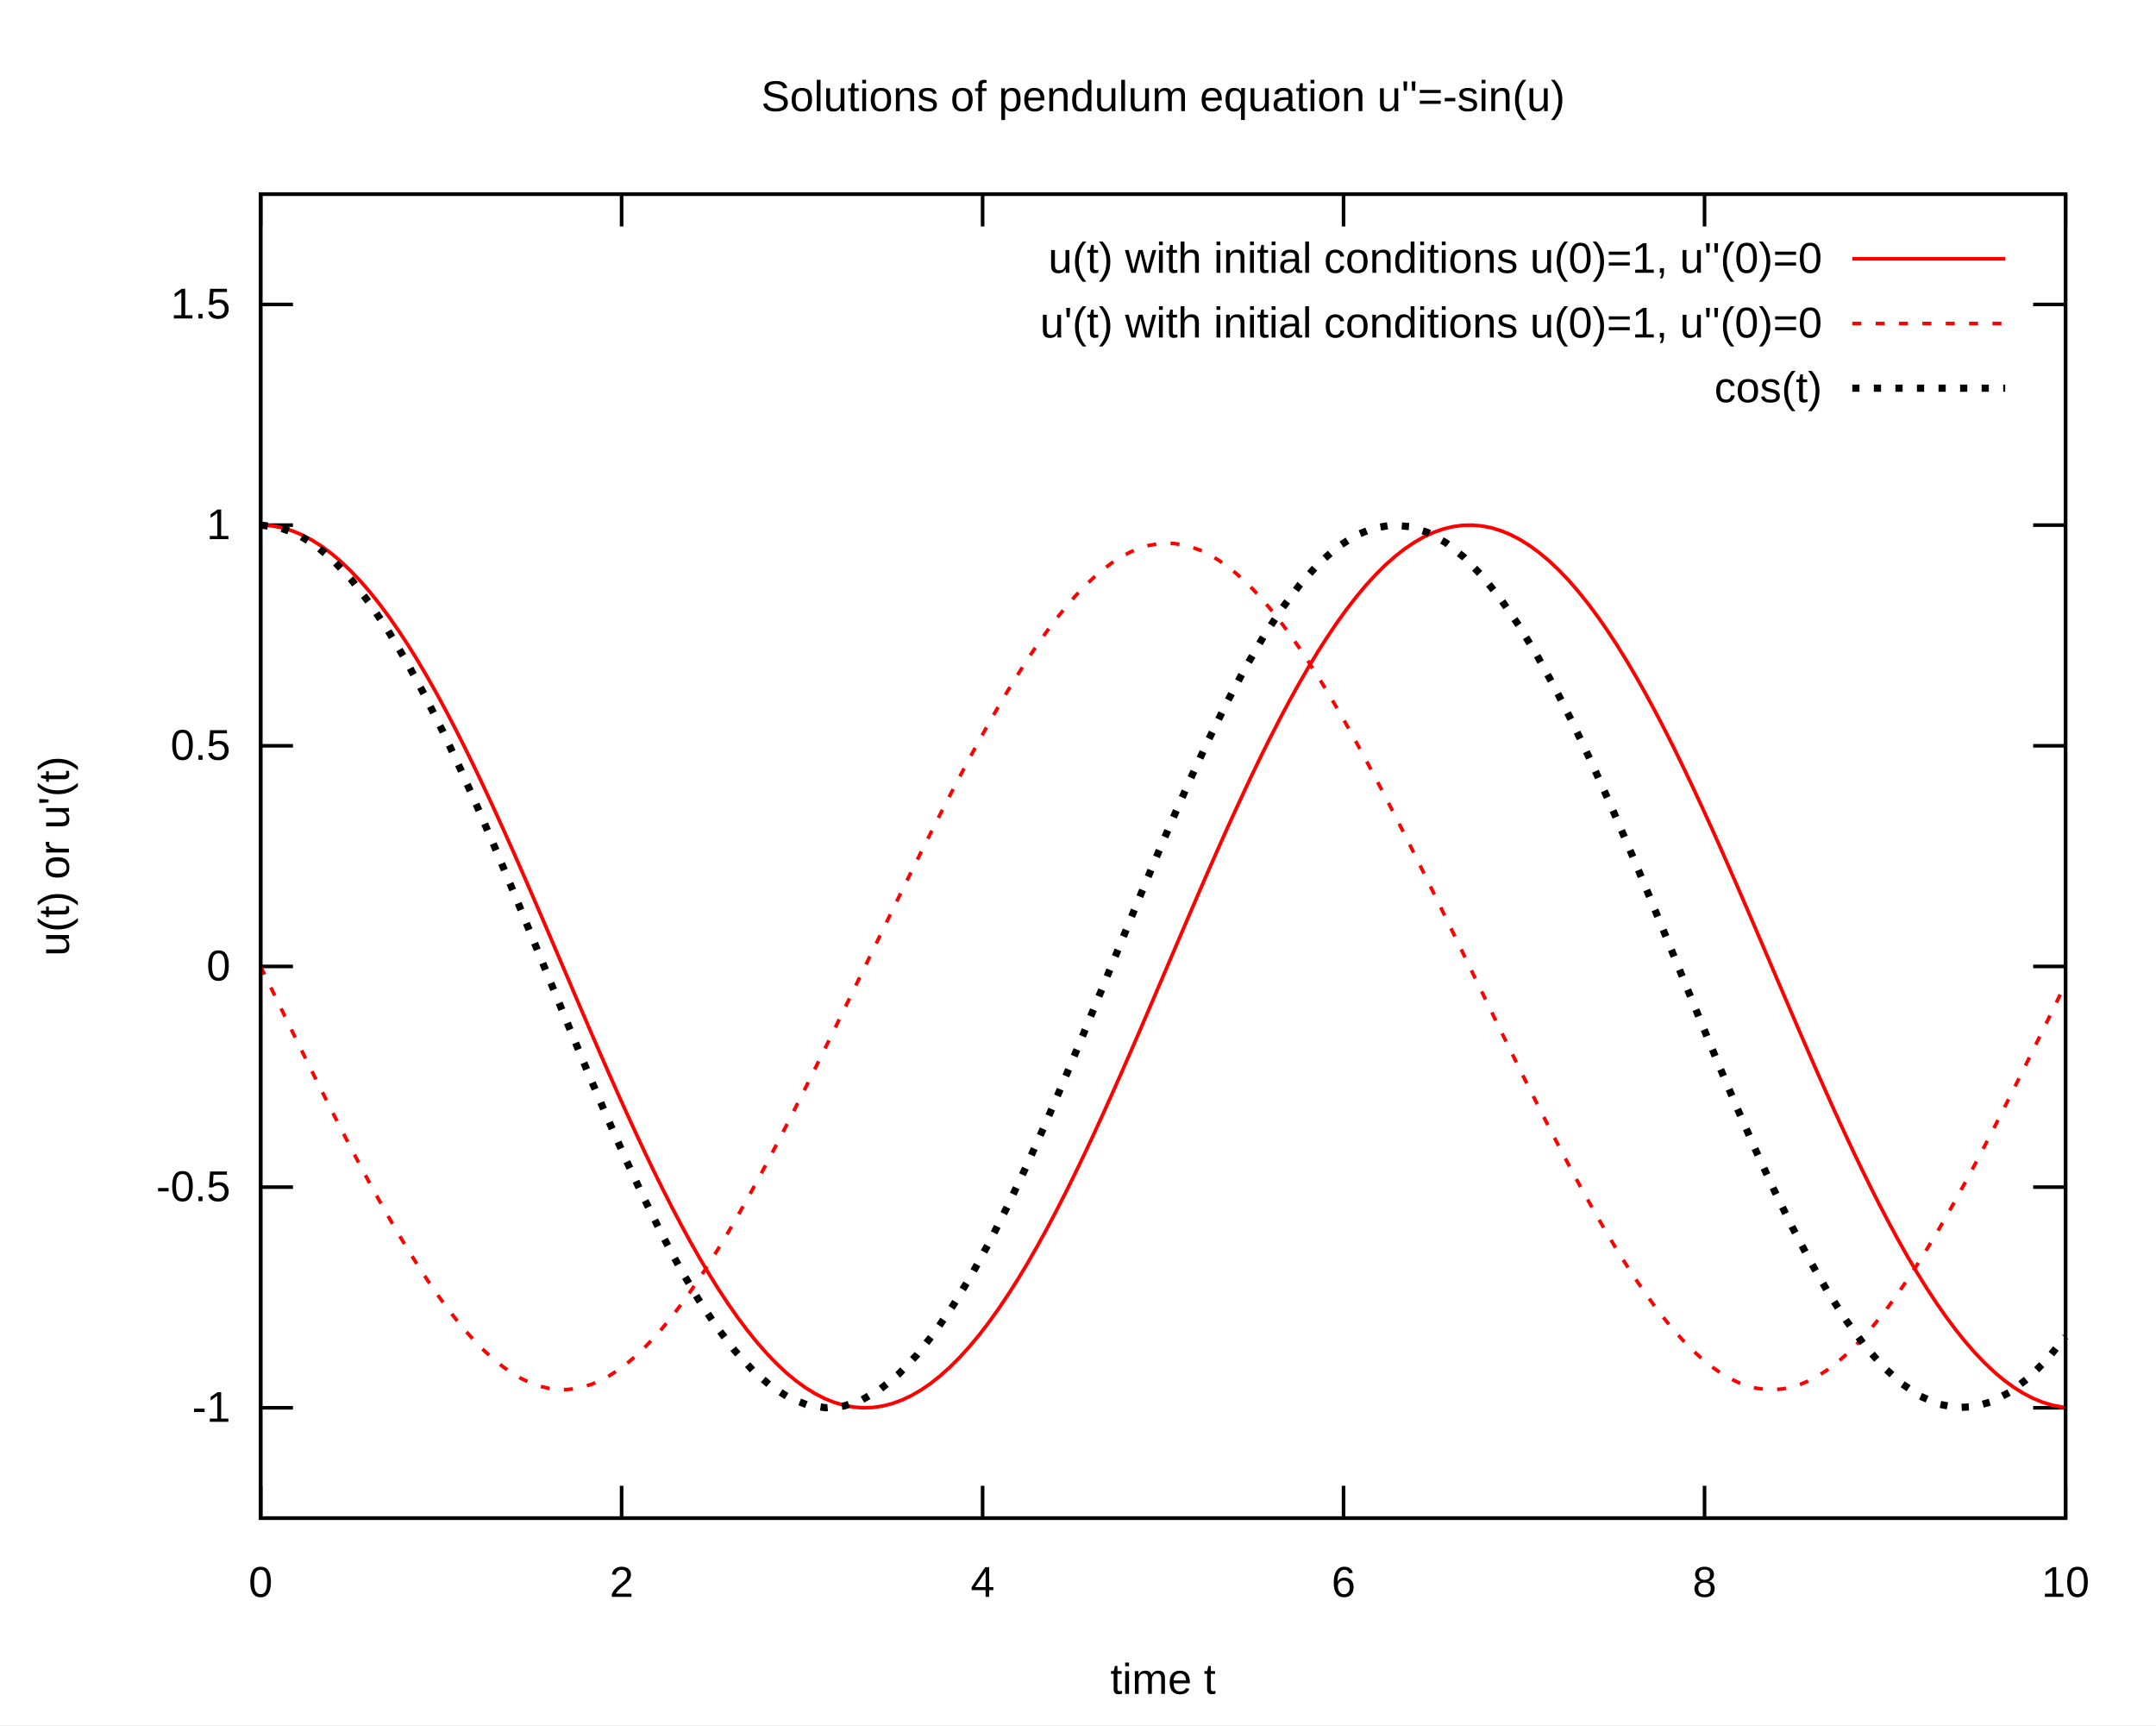
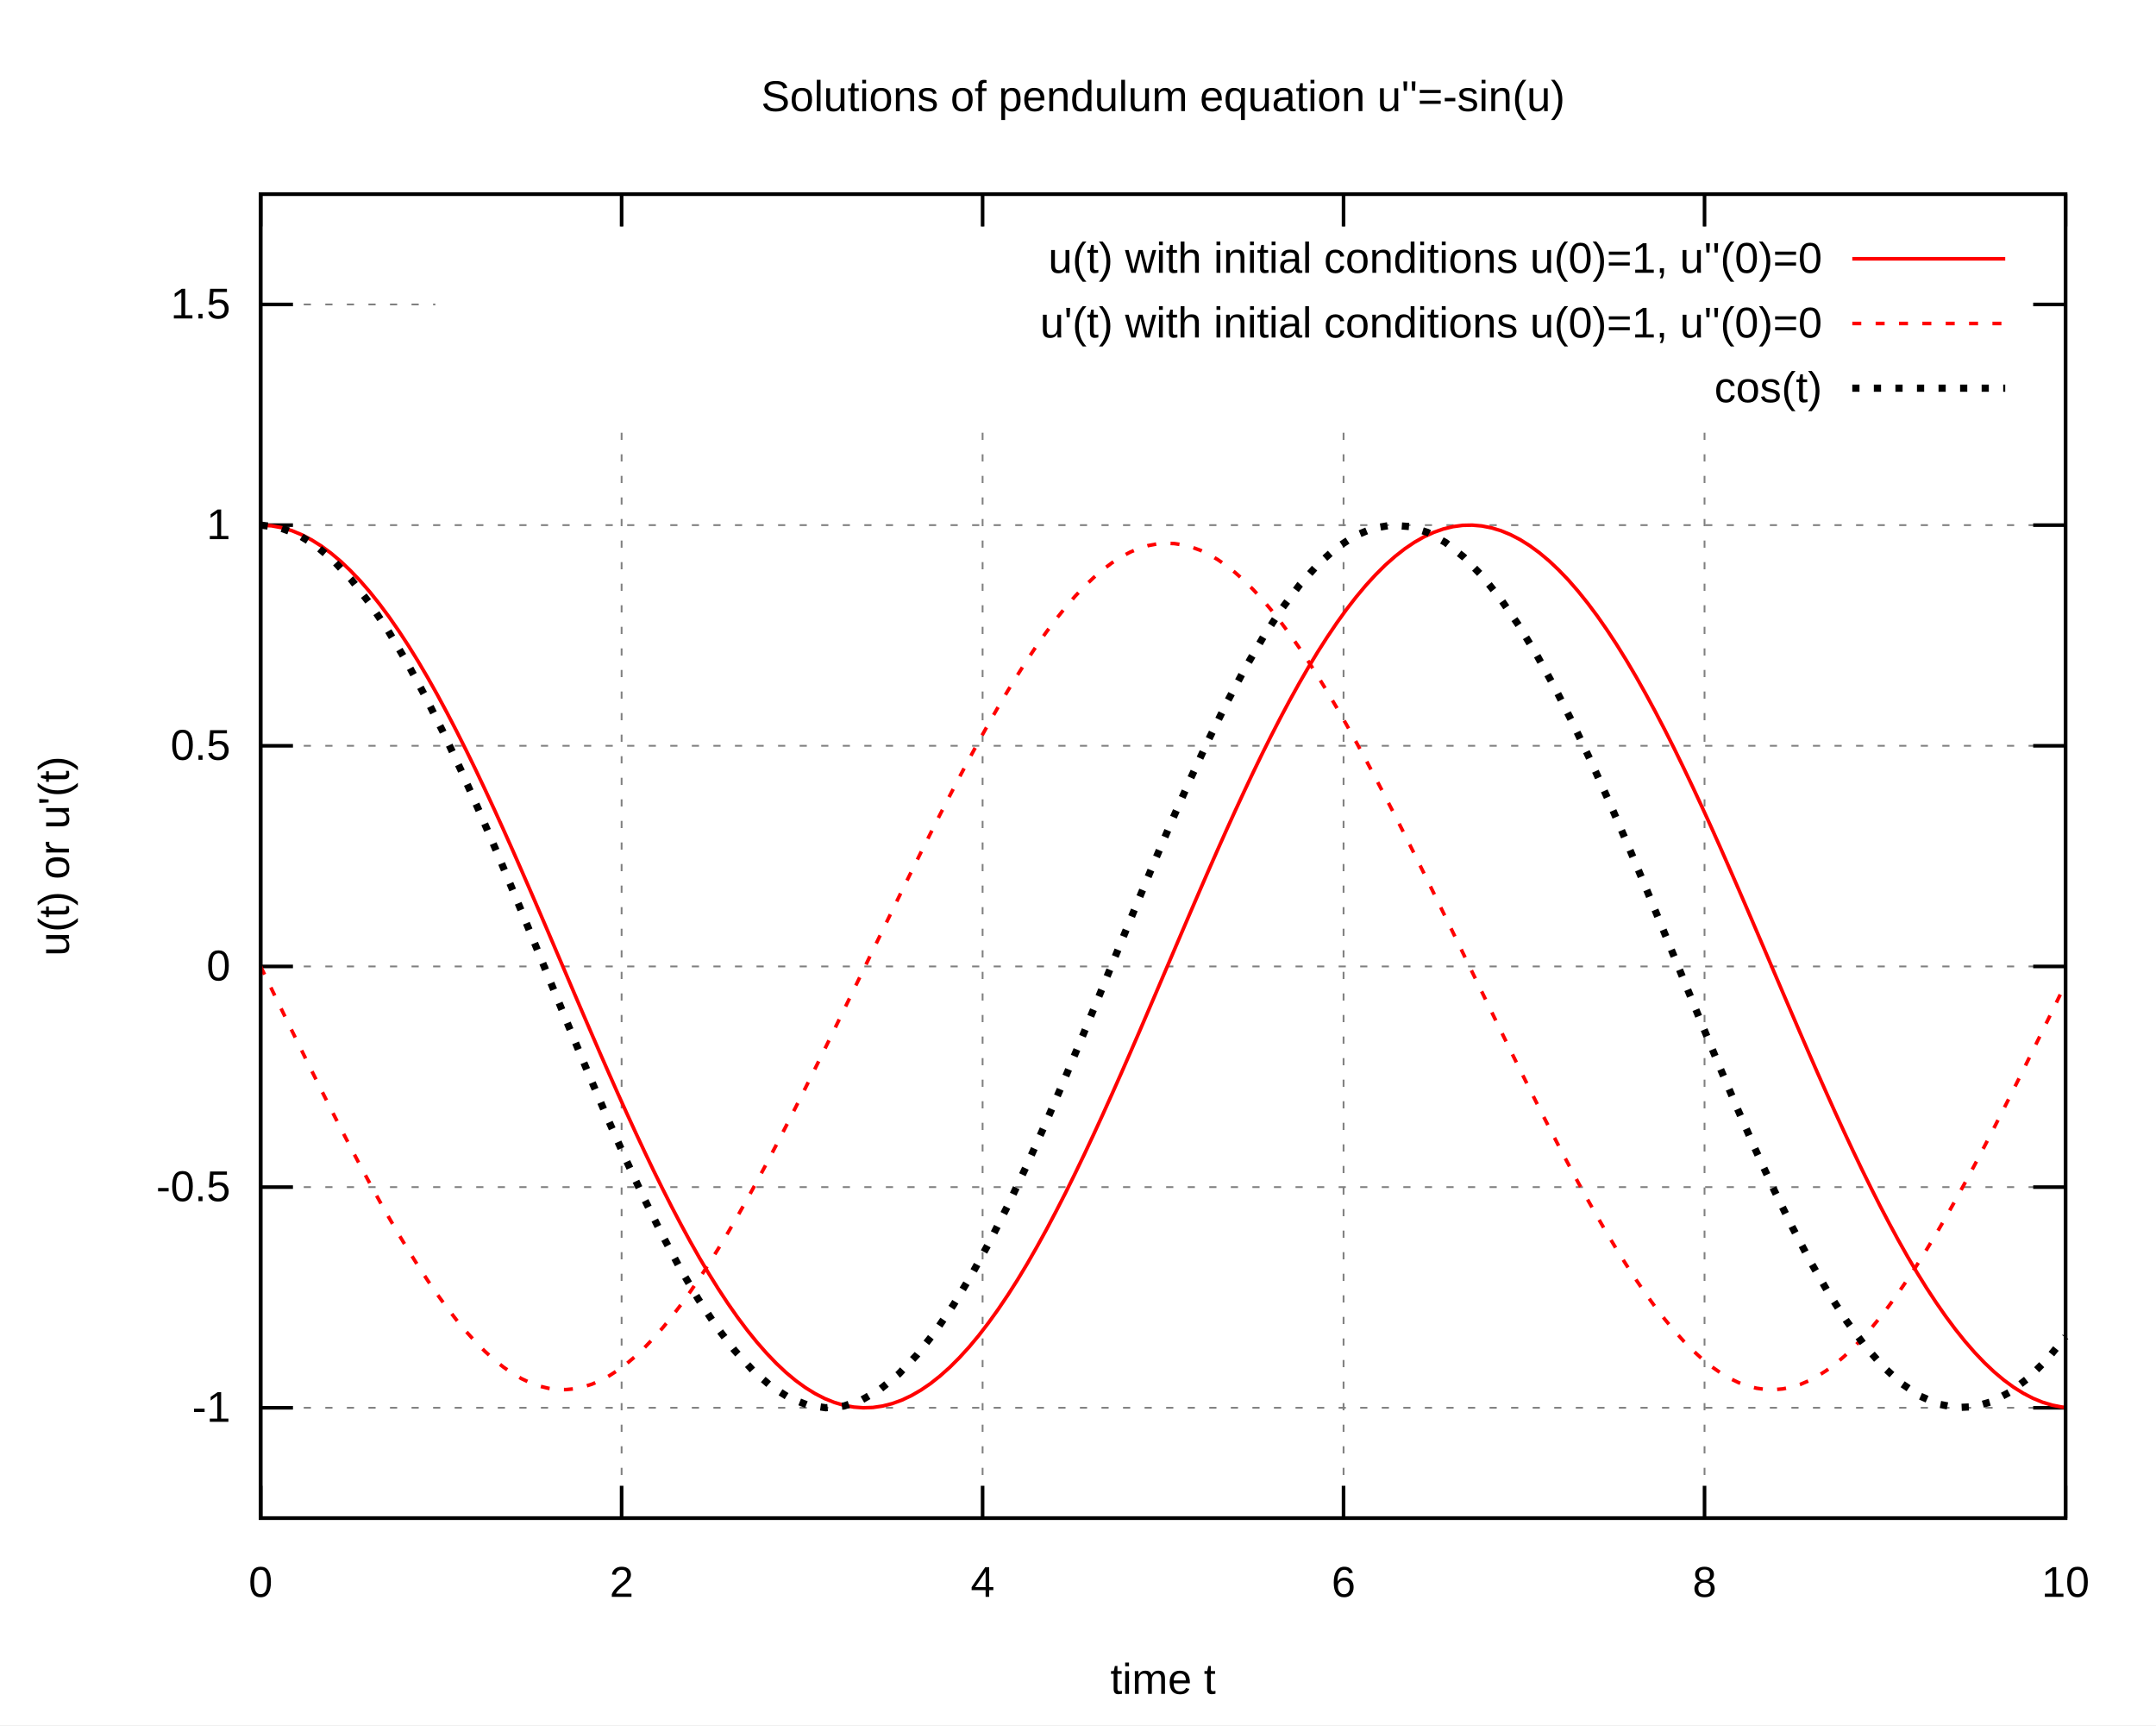
<svg xmlns="http://www.w3.org/2000/svg" xmlns:xlink="http://www.w3.org/1999/xlink" width="600" height="480" viewBox="0 0 600 480">
  <g id="gnuplot_canvas">
    <rect x="0" y="0" width="600" height="480" fill="#ffffff" />
    <defs>
      <circle id="gpDot" r="0.5" stroke-width="0.5" stroke="currentColor" />
      <path id="gpPt0" stroke-width="0.222" stroke="currentColor" d="M-1,0 h2 M0,-1 v2" />
      <path id="gpPt1" stroke-width="0.222" stroke="currentColor" d="M-1,-1 L1,1 M1,-1 L-1,1" />
      <path id="gpPt2" stroke-width="0.222" stroke="currentColor" d="M-1,0 L1,0 M0,-1 L0,1 M-1,-1 L1,1 M-1,1 L1,-1" />
      <rect id="gpPt3" stroke-width="0.222" stroke="currentColor" x="-1" y="-1" width="2" height="2" />
      <rect id="gpPt4" stroke-width="0.222" stroke="currentColor" fill="currentColor" x="-1" y="-1" width="2" height="2" />
      <circle id="gpPt5" stroke-width="0.222" stroke="currentColor" cx="0" cy="0" r="1" />
      <use xlink:href="#gpPt5" id="gpPt6" fill="currentColor" stroke="none" />
      <path id="gpPt7" stroke-width="0.222" stroke="currentColor" d="M0,-1.33 L-1.33,0.67 L1.33,0.67 z" />
      <use xlink:href="#gpPt7" id="gpPt8" fill="currentColor" stroke="none" />
      <use xlink:href="#gpPt7" id="gpPt9" stroke="currentColor" transform="rotate(180)" />
      <use xlink:href="#gpPt9" id="gpPt10" fill="currentColor" stroke="none" />
      <use xlink:href="#gpPt3" id="gpPt11" stroke="currentColor" transform="rotate(45)" />
      <use xlink:href="#gpPt11" id="gpPt12" fill="currentColor" stroke="none" />
      <path id="gpPt13" stroke-width="0.222" stroke="currentColor" d="M0,1.330 L1.265,0.411 L0.782,-1.067 L-0.782,-1.076 L-1.265,0.411 z" />
      <use xlink:href="#gpPt13" id="gpPt14" fill="currentColor" stroke="none" />
      <filter id="textbox" filterUnits="objectBoundingBox" x="0" y="0" height="1" width="1">
        <feFlood flood-color="#FFFFFF" flood-opacity="1" result="bgnd" />
        <feComposite in="SourceGraphic" in2="bgnd" operator="atop" />
      </filter>
      <filter id="greybox" filterUnits="objectBoundingBox" x="0" y="0" height="1" width="1">
        <feFlood flood-color="lightgrey" flood-opacity="1" result="grey" />
        <feComposite in="SourceGraphic" in2="grey" operator="atop" />
      </filter>
    </defs>
    <g fill="none" color="#FFFFFF" stroke="currentColor" stroke-width="1.00" stroke-linecap="butt" stroke-linejoin="miter">
</g>
    <g fill="none" color="black" stroke="currentColor" stroke-width="1.00" stroke-linecap="butt" stroke-linejoin="miter">
+ </g>
+     <g fill="none" color="black" stroke="black" stroke-width="0.50" stroke-linecap="butt" stroke-linejoin="miter">
+ </g>
+     <g fill="none" color="gray" stroke="currentColor" stroke-width="0.50" stroke-linecap="butt" stroke-linejoin="miter">
+       <path stroke="gray" stroke-dasharray="2,4" class="gridline" d="M72.53,391.70 L574.82,391.70  " />
+     </g>
+     <g fill="none" color="gray" stroke="gray" stroke-width="1.00" stroke-linecap="butt" stroke-linejoin="miter">
+ </g>
+     <g fill="none" color="black" stroke="currentColor" stroke-width="1.00" stroke-linecap="butt" stroke-linejoin="miter">
      <path stroke="black" d="M72.53,391.70 L81.53,391.70 M574.82,391.70 L565.82,391.70  " />
      <g transform="translate(64.14,395.60)" stroke="none" fill="black" font-family="Arial" font-size="12.00" text-anchor="end">
        <text>
          <tspan font-family="Arial">-1</tspan>
        </text>
      </g>
    </g>
    <g fill="none" color="black" stroke="currentColor" stroke-width="1.00" stroke-linecap="butt" stroke-linejoin="miter">
+ </g>
+     <g fill="none" color="black" stroke="black" stroke-width="0.50" stroke-linecap="butt" stroke-linejoin="miter">
+ </g>
+     <g fill="none" color="gray" stroke="currentColor" stroke-width="0.50" stroke-linecap="butt" stroke-linejoin="miter">
+       <path stroke="gray" stroke-dasharray="2,4" class="gridline" d="M72.53,330.30 L574.82,330.30  " />
+     </g>
+     <g fill="none" color="gray" stroke="gray" stroke-width="1.00" stroke-linecap="butt" stroke-linejoin="miter">
+ </g>
+     <g fill="none" color="black" stroke="currentColor" stroke-width="1.00" stroke-linecap="butt" stroke-linejoin="miter">
      <path stroke="black" d="M72.53,330.30 L81.53,330.30 M574.82,330.30 L565.82,330.30  " />
      <g transform="translate(64.14,334.20)" stroke="none" fill="black" font-family="Arial" font-size="12.00" text-anchor="end">
        <text>
          <tspan font-family="Arial">-0.5</tspan>
        </text>
      </g>
    </g>
    <g fill="none" color="black" stroke="currentColor" stroke-width="1.00" stroke-linecap="butt" stroke-linejoin="miter">
+ </g>
+     <g fill="none" color="black" stroke="black" stroke-width="0.50" stroke-linecap="butt" stroke-linejoin="miter">
+ </g>
+     <g fill="none" color="gray" stroke="currentColor" stroke-width="0.50" stroke-linecap="butt" stroke-linejoin="miter">
+       <path stroke="gray" stroke-dasharray="2,4" class="gridline" d="M72.53,268.90 L574.82,268.90  " />
+     </g>
+     <g fill="none" color="gray" stroke="gray" stroke-width="1.00" stroke-linecap="butt" stroke-linejoin="miter">
+ </g>
+     <g fill="none" color="black" stroke="currentColor" stroke-width="1.00" stroke-linecap="butt" stroke-linejoin="miter">
      <path stroke="black" d="M72.53,268.90 L81.53,268.90 M574.82,268.90 L565.82,268.90  " />
      <g transform="translate(64.14,272.80)" stroke="none" fill="black" font-family="Arial" font-size="12.00" text-anchor="end">
        <text>
          <tspan font-family="Arial"> 0</tspan>
        </text>
      </g>
    </g>
    <g fill="none" color="black" stroke="currentColor" stroke-width="1.00" stroke-linecap="butt" stroke-linejoin="miter">
+ </g>
+     <g fill="none" color="black" stroke="black" stroke-width="0.50" stroke-linecap="butt" stroke-linejoin="miter">
+ </g>
+     <g fill="none" color="gray" stroke="currentColor" stroke-width="0.50" stroke-linecap="butt" stroke-linejoin="miter">
+       <path stroke="gray" stroke-dasharray="2,4" class="gridline" d="M72.53,207.51 L574.82,207.51  " />
+     </g>
+     <g fill="none" color="gray" stroke="gray" stroke-width="1.00" stroke-linecap="butt" stroke-linejoin="miter">
+ </g>
+     <g fill="none" color="black" stroke="currentColor" stroke-width="1.00" stroke-linecap="butt" stroke-linejoin="miter">
      <path stroke="black" d="M72.53,207.51 L81.53,207.51 M574.82,207.51 L565.82,207.51  " />
      <g transform="translate(64.14,211.41)" stroke="none" fill="black" font-family="Arial" font-size="12.00" text-anchor="end">
        <text>
          <tspan font-family="Arial"> 0.5</tspan>
        </text>
      </g>
    </g>
    <g fill="none" color="black" stroke="currentColor" stroke-width="1.00" stroke-linecap="butt" stroke-linejoin="miter">
+ </g>
+     <g fill="none" color="black" stroke="black" stroke-width="0.50" stroke-linecap="butt" stroke-linejoin="miter">
+ </g>
+     <g fill="none" color="gray" stroke="currentColor" stroke-width="0.50" stroke-linecap="butt" stroke-linejoin="miter">
+       <path stroke="gray" stroke-dasharray="2,4" class="gridline" d="M72.53,146.11 L574.82,146.11  " />
+     </g>
+     <g fill="none" color="gray" stroke="gray" stroke-width="1.00" stroke-linecap="butt" stroke-linejoin="miter">
+ </g>
+     <g fill="none" color="black" stroke="currentColor" stroke-width="1.00" stroke-linecap="butt" stroke-linejoin="miter">
      <path stroke="black" d="M72.53,146.11 L81.53,146.11 M574.82,146.11 L565.82,146.11  " />
      <g transform="translate(64.14,150.01)" stroke="none" fill="black" font-family="Arial" font-size="12.00" text-anchor="end">
        <text>
          <tspan font-family="Arial"> 1</tspan>
        </text>
      </g>
    </g>
    <g fill="none" color="black" stroke="currentColor" stroke-width="1.00" stroke-linecap="butt" stroke-linejoin="miter">
+ </g>
+     <g fill="none" color="black" stroke="black" stroke-width="0.50" stroke-linecap="butt" stroke-linejoin="miter">
+ </g>
+     <g fill="none" color="gray" stroke="currentColor" stroke-width="0.50" stroke-linecap="butt" stroke-linejoin="miter">
+       <path stroke="gray" stroke-dasharray="2,4" class="gridline" d="M72.53,84.71 L121.15,84.71 M566.43,84.71 L574.82,84.71  " />
+     </g>
+     <g fill="none" color="gray" stroke="gray" stroke-width="1.00" stroke-linecap="butt" stroke-linejoin="miter">
+ </g>
+     <g fill="none" color="black" stroke="currentColor" stroke-width="1.00" stroke-linecap="butt" stroke-linejoin="miter">
      <path stroke="black" d="M72.53,84.71 L81.53,84.71 M574.82,84.71 L565.82,84.71  " />
      <g transform="translate(64.14,88.61)" stroke="none" fill="black" font-family="Arial" font-size="12.00" text-anchor="end">
        <text>
          <tspan font-family="Arial"> 1.5</tspan>
        </text>
      </g>
    </g>
    <g fill="none" color="black" stroke="currentColor" stroke-width="1.00" stroke-linecap="butt" stroke-linejoin="miter">
+ </g>
+     <g fill="none" color="black" stroke="black" stroke-width="0.50" stroke-linecap="butt" stroke-linejoin="miter">
+ </g>
+     <g fill="none" color="gray" stroke="currentColor" stroke-width="0.50" stroke-linecap="butt" stroke-linejoin="miter">
+       <path stroke="gray" stroke-dasharray="2,4" class="gridline" d="M72.53,422.40 L72.53,54.01  " />
+     </g>
+     <g fill="none" color="gray" stroke="gray" stroke-width="1.00" stroke-linecap="butt" stroke-linejoin="miter">
+ </g>
+     <g fill="none" color="black" stroke="currentColor" stroke-width="1.00" stroke-linecap="butt" stroke-linejoin="miter">
      <path stroke="black" d="M72.53,422.40 L72.53,413.40 M72.53,54.01 L72.53,63.01  " />
      <g transform="translate(72.53,444.30)" stroke="none" fill="black" font-family="Arial" font-size="12.00" text-anchor="middle">
        <text>
          <tspan font-family="Arial"> 0</tspan>
        </text>
      </g>
    </g>
    <g fill="none" color="black" stroke="currentColor" stroke-width="1.00" stroke-linecap="butt" stroke-linejoin="miter">
+ </g>
+     <g fill="none" color="black" stroke="black" stroke-width="0.50" stroke-linecap="butt" stroke-linejoin="miter">
+ </g>
+     <g fill="none" color="gray" stroke="currentColor" stroke-width="0.50" stroke-linecap="butt" stroke-linejoin="miter">
+       <path stroke="gray" stroke-dasharray="2,4" class="gridline" d="M172.99,422.40 L172.99,117.01 M172.99,63.01 L172.99,54.01  " />
+     </g>
+     <g fill="none" color="gray" stroke="gray" stroke-width="1.00" stroke-linecap="butt" stroke-linejoin="miter">
+ </g>
+     <g fill="none" color="black" stroke="currentColor" stroke-width="1.00" stroke-linecap="butt" stroke-linejoin="miter">
      <path stroke="black" d="M172.99,422.40 L172.99,413.40 M172.99,54.01 L172.99,63.01  " />
      <g transform="translate(172.99,444.30)" stroke="none" fill="black" font-family="Arial" font-size="12.00" text-anchor="middle">
        <text>
          <tspan font-family="Arial"> 2</tspan>
        </text>
      </g>
    </g>
    <g fill="none" color="black" stroke="currentColor" stroke-width="1.00" stroke-linecap="butt" stroke-linejoin="miter">
+ </g>
+     <g fill="none" color="black" stroke="black" stroke-width="0.50" stroke-linecap="butt" stroke-linejoin="miter">
+ </g>
+     <g fill="none" color="gray" stroke="currentColor" stroke-width="0.50" stroke-linecap="butt" stroke-linejoin="miter">
+       <path stroke="gray" stroke-dasharray="2,4" class="gridline" d="M273.45,422.40 L273.45,117.01 M273.45,63.01 L273.45,54.01  " />
+     </g>
+     <g fill="none" color="gray" stroke="gray" stroke-width="1.00" stroke-linecap="butt" stroke-linejoin="miter">
+ </g>
+     <g fill="none" color="black" stroke="currentColor" stroke-width="1.00" stroke-linecap="butt" stroke-linejoin="miter">
      <path stroke="black" d="M273.45,422.40 L273.45,413.40 M273.45,54.01 L273.45,63.01  " />
      <g transform="translate(273.45,444.30)" stroke="none" fill="black" font-family="Arial" font-size="12.00" text-anchor="middle">
        <text>
          <tspan font-family="Arial"> 4</tspan>
        </text>
      </g>
    </g>
    <g fill="none" color="black" stroke="currentColor" stroke-width="1.00" stroke-linecap="butt" stroke-linejoin="miter">
+ </g>
+     <g fill="none" color="black" stroke="black" stroke-width="0.50" stroke-linecap="butt" stroke-linejoin="miter">
+ </g>
+     <g fill="none" color="gray" stroke="currentColor" stroke-width="0.50" stroke-linecap="butt" stroke-linejoin="miter">
+       <path stroke="gray" stroke-dasharray="2,4" class="gridline" d="M373.90,422.40 L373.90,117.01 M373.90,63.01 L373.90,54.01  " />
+     </g>
+     <g fill="none" color="gray" stroke="gray" stroke-width="1.00" stroke-linecap="butt" stroke-linejoin="miter">
+ </g>
+     <g fill="none" color="black" stroke="currentColor" stroke-width="1.00" stroke-linecap="butt" stroke-linejoin="miter">
      <path stroke="black" d="M373.90,422.40 L373.90,413.40 M373.90,54.01 L373.90,63.01  " />
      <g transform="translate(373.90,444.30)" stroke="none" fill="black" font-family="Arial" font-size="12.00" text-anchor="middle">
        <text>
          <tspan font-family="Arial"> 6</tspan>
        </text>
      </g>
    </g>
    <g fill="none" color="black" stroke="currentColor" stroke-width="1.00" stroke-linecap="butt" stroke-linejoin="miter">
+ </g>
+     <g fill="none" color="black" stroke="black" stroke-width="0.50" stroke-linecap="butt" stroke-linejoin="miter">
+ </g>
+     <g fill="none" color="gray" stroke="currentColor" stroke-width="0.50" stroke-linecap="butt" stroke-linejoin="miter">
+       <path stroke="gray" stroke-dasharray="2,4" class="gridline" d="M474.36,422.40 L474.36,117.01 M474.36,63.01 L474.36,54.01  " />
+     </g>
+     <g fill="none" color="gray" stroke="gray" stroke-width="1.00" stroke-linecap="butt" stroke-linejoin="miter">
+ </g>
+     <g fill="none" color="black" stroke="currentColor" stroke-width="1.00" stroke-linecap="butt" stroke-linejoin="miter">
      <path stroke="black" d="M474.36,422.40 L474.36,413.40 M474.36,54.01 L474.36,63.01  " />
      <g transform="translate(474.36,444.30)" stroke="none" fill="black" font-family="Arial" font-size="12.00" text-anchor="middle">
        <text>
          <tspan font-family="Arial"> 8</tspan>
        </text>
      </g>
    </g>
+     <g fill="none" color="black" stroke="currentColor" stroke-width="1.00" stroke-linecap="butt" stroke-linejoin="miter">
+ </g>
+     <g fill="none" color="black" stroke="black" stroke-width="0.50" stroke-linecap="butt" stroke-linejoin="miter">
+ </g>
+     <g fill="none" color="gray" stroke="currentColor" stroke-width="0.50" stroke-linecap="butt" stroke-linejoin="miter">
+       <path stroke="gray" stroke-dasharray="2,4" class="gridline" d="M574.82,422.40 L574.82,54.01  " />
+     </g>
+     <g fill="none" color="gray" stroke="gray" stroke-width="1.00" stroke-linecap="butt" stroke-linejoin="miter">
+ </g>
    <g fill="none" color="black" stroke="currentColor" stroke-width="1.00" stroke-linecap="butt" stroke-linejoin="miter">
      <path stroke="black" d="M574.82,422.40 L574.82,413.40 M574.82,54.01 L574.82,63.01  " />
      <g transform="translate(574.82,444.30)" stroke="none" fill="black" font-family="Arial" font-size="12.00" text-anchor="middle">
        <text>
          <tspan font-family="Arial"> 10</tspan>
        </text>
      </g>
    </g>
    <g fill="none" color="black" stroke="currentColor" stroke-width="1.00" stroke-linecap="butt" stroke-linejoin="miter">
</g>
    <g fill="none" color="black" stroke="currentColor" stroke-width="1.00" stroke-linecap="butt" stroke-linejoin="miter">
      <path stroke="black" d="M72.53,54.01 L72.53,422.40 L574.82,422.40 L574.82,54.01 L72.53,54.01 Z  " />
    </g>
    <g fill="none" color="black" stroke="currentColor" stroke-width="1.00" stroke-linecap="butt" stroke-linejoin="miter">
      <g transform="translate(19.18,238.21) rotate(270)" stroke="none" fill="black" font-family="Arial" font-size="12.00" text-anchor="middle">
        <text>
          <tspan font-family="Arial">u(t) or u'(t)</tspan>
        </text>
      </g>
    </g>
    <g fill="none" color="black" stroke="currentColor" stroke-width="1.00" stroke-linecap="butt" stroke-linejoin="miter">
      <g transform="translate(323.67,471.30)" stroke="none" fill="black" font-family="Arial" font-size="12.00" text-anchor="middle">
        <text>
          <tspan font-family="Arial">time t</tspan>
        </text>
      </g>
    </g>
    <g fill="none" color="black" stroke="currentColor" stroke-width="1.00" stroke-linecap="butt" stroke-linejoin="miter">
</g>
    <g id="gnuplot_plot_1">
      <g fill="none" color="black" stroke="currentColor" stroke-width="1.00" stroke-linecap="butt" stroke-linejoin="miter">
        <g transform="translate(507.09,75.91)" stroke="none" fill="black" font-family="Arial" font-size="12.00" text-anchor="end">
          <text>
            <tspan font-family="Arial">u(t) with initial conditions u(0)=1, u''(0)=0</tspan>
          </text>
        </g>
      </g>
      <g fill="none" color="black" stroke="currentColor" stroke-width="1.00" stroke-linecap="butt" stroke-linejoin="miter">
        <path stroke="rgb(255,   0,   0)" d="M515.48,72.01 L558.04,72.01 M72.53,146.11 L75.57,146.30 L78.46,146.83 L81.27,147.67 L84.03,148.81 L86.75,150.24   L89.46,151.95 L92.15,153.94 L94.84,156.21 L97.53,158.77 L100.22,161.59 L102.91,164.69 L105.60,168.06 L108.30,171.69   L110.99,175.57 L113.69,179.70 L116.38,184.05 L119.07,188.62 L121.75,193.40 L124.42,198.36 L127.08,203.48 L129.72,208.74   L132.35,214.13 L134.95,219.62 L137.54,225.19 L140.10,230.82 L142.64,236.50 L145.15,242.21 L147.65,247.95 L150.13,253.69   L152.59,259.42 L155.03,265.15 L157.47,270.86 L159.89,276.54 L162.31,282.20 L164.73,287.82 L167.15,293.40 L169.58,298.93   L172.01,304.41 L174.46,309.84 L176.92,315.20 L179.39,320.48 L181.88,325.69 L184.40,330.79 L186.93,335.79 L189.49,340.67   L192.07,345.42 L194.67,350.01 L197.29,354.43 L199.93,358.67 L202.59,362.71 L205.26,366.53 L207.95,370.12 L210.64,373.45   L213.34,376.53 L216.04,379.34 L218.74,381.88 L221.44,384.13 L224.14,386.09 L226.84,387.76 L229.53,389.14 L232.22,390.22   L234.90,391.01 L237.58,391.50 L240.26,391.70 L242.93,391.61 L245.60,391.22 L248.27,390.54 L250.94,389.58 L253.61,388.32   L256.28,386.78 L258.96,384.95 L261.63,382.83 L264.31,380.44 L266.99,377.76 L269.68,374.81 L272.37,371.59 L275.06,368.10   L277.76,364.35 L280.45,360.36 L283.15,356.13 L285.84,351.67 L288.52,347.00 L291.20,342.14 L293.86,337.10 L296.52,331.91   L299.15,326.59 L301.77,321.15 L304.36,315.62 L306.93,310.02 L309.48,304.36 L312.01,298.67 L314.52,292.94 L317.01,287.21   L319.47,281.47 L321.93,275.73 L324.37,270.01 L326.80,264.32 L329.22,258.65 L331.64,253.01 L334.06,247.40 L336.48,241.84   L338.91,236.33 L341.35,230.87 L343.80,225.48 L346.27,220.15 L348.75,214.90 L351.25,209.74 L353.78,204.68 L356.32,199.74   L358.89,194.92 L361.48,190.24 L364.09,185.72 L366.72,181.38 L369.37,177.24 L372.03,173.30 L374.71,169.58 L377.40,166.11   L380.09,162.89 L382.79,159.94 L385.49,157.25 L388.20,154.85 L390.90,152.73 L393.60,150.90 L396.29,149.37 L398.98,148.13   L401.67,147.18 L404.35,146.53 L407.03,146.17 L409.70,146.11 L412.38,146.34 L415.05,146.86 L417.72,147.67 L420.39,148.77   L423.06,150.16 L425.73,151.84 L428.40,153.80 L431.08,156.04 L433.76,158.57 L436.45,161.37 L439.13,164.45 L441.82,167.80   L444.52,171.41 L447.21,175.27 L449.91,179.37 L452.60,183.71 L455.29,188.27 L457.97,193.03 L460.64,197.97 L463.30,203.08   L465.95,208.34 L468.57,213.72 L471.18,219.20 L473.76,224.76 L476.33,230.39 L478.87,236.07 L481.38,241.78 L483.88,247.52   L486.36,253.25 L488.82,258.99 L491.27,264.72 L493.70,270.43 L496.13,276.12 L498.55,281.77 L500.97,287.40 L503.39,292.98   L505.81,298.52 L508.25,304.01 L510.69,309.44 L513.15,314.80 L515.62,320.09 L518.11,325.30 L520.63,330.42 L523.16,335.43   L525.72,340.32 L528.29,345.07 L530.89,349.68 L533.51,354.12 L536.15,358.37 L538.81,362.42 L541.48,366.26 L544.16,369.86   L546.85,373.22 L549.55,376.32 L552.25,379.15 L554.95,381.71 L557.65,383.98 L560.35,385.96 L563.05,387.65 L565.74,389.05   L568.43,390.16 L571.12,390.97 L573.80,391.49 L574.82,391.61  " />
      </g>
    </g>
    <g id="gnuplot_plot_2">
      <g fill="none" color="black" stroke="currentColor" stroke-width="1.00" stroke-linecap="butt" stroke-linejoin="miter">
        <g transform="translate(507.09,93.91)" stroke="none" fill="black" font-family="Arial" font-size="12.00" text-anchor="end">
          <text>
            <tspan font-family="Arial">u'(t) with initial conditions u(0)=1, u''(0)=0</tspan>
          </text>
        </g>
      </g>
      <g fill="none" color="black" stroke="currentColor" stroke-width="1.00" stroke-linecap="butt" stroke-linejoin="miter">
        <path stroke="rgb(255,   0,   0)" stroke-dasharray="2.5,4.0" d="M515.48,90.01 L558.04,90.01 M72.53,268.90 L75.57,275.16 L78.46,281.10 L81.27,286.85 L84.03,292.45 L86.75,297.95   L89.46,303.37 L92.15,308.71 L94.84,313.97 L97.53,319.15 L100.22,324.25 L102.91,329.24 L105.60,334.12 L108.30,338.88   L110.99,343.50 L113.69,347.96 L116.38,352.25 L119.07,356.34 L121.75,360.23 L124.42,363.89 L127.08,367.31 L129.72,370.47   L132.35,373.37 L134.95,375.99 L137.54,378.33 L140.10,380.38 L142.64,382.13 L145.15,383.60 L147.65,384.78 L150.13,385.67   L152.59,386.27 L155.03,386.59 L157.47,386.64 L159.89,386.41 L162.31,385.90 L164.73,385.13 L167.15,384.09 L169.58,382.78   L172.01,381.21 L174.46,379.38 L176.92,377.29 L179.39,374.94 L181.88,372.33 L184.40,369.48 L186.93,366.37 L189.49,363.03   L192.07,359.44 L194.67,355.63 L197.29,351.61 L199.93,347.38 L202.59,342.96 L205.26,338.37 L207.95,333.62 L210.64,328.73   L213.34,323.71 L216.04,318.58 L218.74,313.37 L221.44,308.07 L224.14,302.72 L226.84,297.31 L229.53,291.87 L232.22,286.39   L234.90,280.90 L237.58,275.40 L240.26,269.89 L242.93,264.39 L245.60,258.90 L248.27,253.43 L250.94,247.98 L253.61,242.57   L256.28,237.19 L258.96,231.87 L261.63,226.59 L264.31,221.39 L266.99,216.26 L269.68,211.22 L272.37,206.28 L275.06,201.46   L277.76,196.76 L280.45,192.22 L283.15,187.84 L285.84,183.63 L288.52,179.63 L291.20,175.85 L293.86,172.30 L296.52,169.00   L299.15,165.95 L301.77,163.18 L304.36,160.70 L306.93,158.49 L309.48,156.58 L312.01,154.95 L314.52,153.62 L317.01,152.58   L319.47,151.82 L321.93,151.35 L324.37,151.16 L326.80,151.24 L329.22,151.60 L331.64,152.23 L334.06,153.12 L336.48,154.29   L338.91,155.72 L341.35,157.41 L343.80,159.36 L346.27,161.57 L348.75,164.04 L351.25,166.76 L353.78,169.73 L356.32,172.95   L358.89,176.41 L361.48,180.10 L364.09,184.01 L366.72,188.13 L369.37,192.45 L372.03,196.95 L374.71,201.62 L377.40,206.44   L380.09,211.39 L382.79,216.46 L385.49,221.63 L388.20,226.88 L390.90,232.20 L393.60,237.58 L396.29,243.01 L398.98,248.47   L401.67,253.95 L404.35,259.45 L407.03,264.96 L409.70,270.46 L412.38,275.96 L415.05,281.44 L417.72,286.90 L420.39,292.34   L423.06,297.73 L425.73,303.09 L428.40,308.39 L431.08,313.63 L433.76,318.80 L436.45,323.89 L439.13,328.89 L441.82,333.77   L444.52,338.54 L447.21,343.17 L449.91,347.64 L452.60,351.94 L455.29,356.05 L457.97,359.96 L460.64,363.63 L463.30,367.07   L465.95,370.26 L468.57,373.17 L471.18,375.81 L473.76,378.17 L476.33,380.24 L478.87,382.02 L481.38,383.51 L483.88,384.71   L486.36,385.62 L488.82,386.25 L491.27,386.59 L493.70,386.65 L496.13,386.44 L498.55,385.96 L500.97,385.21 L503.39,384.18   L505.81,382.90 L508.25,381.35 L510.69,379.54 L513.15,377.46 L515.62,375.13 L518.11,372.55 L520.63,369.71 L523.16,366.62   L525.72,363.29 L528.29,359.73 L530.89,355.94 L533.51,351.93 L536.15,347.71 L538.81,343.31 L541.48,338.73 L544.16,333.99   L546.85,329.10 L549.55,324.10 L552.25,318.98 L554.95,313.77 L557.65,308.48 L560.35,303.13 L563.05,297.72 L565.74,292.28   L568.43,286.81 L571.12,281.32 L573.80,275.82 L574.82,273.71  " />
      </g>
    </g>
    <g id="gnuplot_plot_3">
      <g fill="none" color="#FFFFFF" stroke="rgb(255,   0,   0)" stroke-width="2.00" stroke-linecap="butt" stroke-linejoin="miter">
</g>
      <g fill="none" color="black" stroke="currentColor" stroke-width="2.00" stroke-linecap="butt" stroke-linejoin="miter">
        <g transform="translate(507.09,111.91)" stroke="none" fill="black" font-family="Arial" font-size="12.00" text-anchor="end">
          <text>
            <tspan font-family="Arial">cos(t)</tspan>
          </text>
        </g>
      </g>
      <g fill="none" color="black" stroke="currentColor" stroke-width="2.00" stroke-linecap="butt" stroke-linejoin="miter">
        <path stroke="rgb(  0,   0,   0)" stroke-dasharray=" 2,4" d="M515.48,108.01 L558.04,108.01 M72.53,146.11 L77.60,146.73 L82.68,148.60 L87.75,151.70 L92.82,156.00 L97.90,161.44   L102.97,167.98 L108.05,175.55 L113.12,184.07 L118.19,193.45 L123.27,203.60 L128.34,214.42 L133.41,225.80 L138.49,237.61   L143.56,249.75 L148.63,262.07 L153.71,274.47 L158.78,286.81 L163.86,298.97 L168.93,310.83 L174.00,322.25 L179.08,333.13   L184.15,343.36 L189.22,352.83 L194.30,361.44 L199.37,369.11 L204.44,375.75 L209.52,381.31 L214.59,385.72 L219.67,388.94   L224.74,390.94 L229.81,391.69 L234.89,391.20 L239.96,389.45 L245.03,386.48 L250.11,382.30 L255.18,376.97 L260.25,370.54   L265.33,363.08 L270.40,354.65 L275.48,345.35 L280.55,335.27 L285.62,324.51 L290.70,313.19 L295.77,301.41 L300.84,289.31   L305.92,276.99 L310.99,264.60 L316.06,252.24 L321.14,240.06 L326.21,228.17 L331.29,216.70 L336.36,205.76 L341.43,195.46   L346.51,185.91 L351.58,177.21 L356.65,169.44 L361.73,162.68 L366.80,157.01 L371.87,152.48 L376.95,149.14 L382.02,147.01   L387.10,146.13 L392.17,146.50 L397.24,148.12 L402.32,150.97 L407.39,155.03 L412.46,160.24 L417.54,166.56 L422.61,173.93   L427.68,182.26 L432.76,191.47 L437.83,201.48 L442.91,212.17 L447.98,223.44 L453.05,235.18 L458.13,247.26 L463.20,259.56   L468.27,271.95 L473.35,284.31 L478.42,296.52 L483.49,308.44 L488.57,319.97 L493.64,330.97 L498.72,341.34 L503.79,350.97   L508.86,359.76 L513.94,367.63 L519.01,374.49 L524.08,380.27 L529.16,384.92 L534.23,388.39 L539.30,390.64 L544.38,391.64   L549.45,391.40 L554.53,389.91 L559.60,387.18 L564.67,383.25 L569.75,378.15 L574.82,371.94  " />
      </g>
    </g>
    <g fill="none" color="black" stroke="currentColor" stroke-width="2.00" stroke-linecap="butt" stroke-linejoin="miter">
</g>
    <g fill="none" color="black" stroke="black" stroke-width="1.00" stroke-linecap="butt" stroke-linejoin="miter">
</g>
    <g fill="none" color="black" stroke="currentColor" stroke-width="1.00" stroke-linecap="butt" stroke-linejoin="miter">
      <path stroke="black" d="M72.53,54.01 L72.53,422.40 L574.82,422.40 L574.82,54.01 L72.53,54.01 Z  " />
    </g>
    <g fill="none" color="black" stroke="currentColor" stroke-width="1.00" stroke-linecap="butt" stroke-linejoin="miter">
      <g transform="translate(323.67,30.91)" stroke="none" fill="black" font-family="Arial" font-size="12.00" text-anchor="middle">
        <text>
          <tspan font-family="Arial">Solutions of pendulum equation u''=-sin(u)</tspan>
        </text>
      </g>
    </g>
    <g fill="none" color="black" stroke="currentColor" stroke-width="1.00" stroke-linecap="butt" stroke-linejoin="miter">
</g>
  </g>
</svg>
